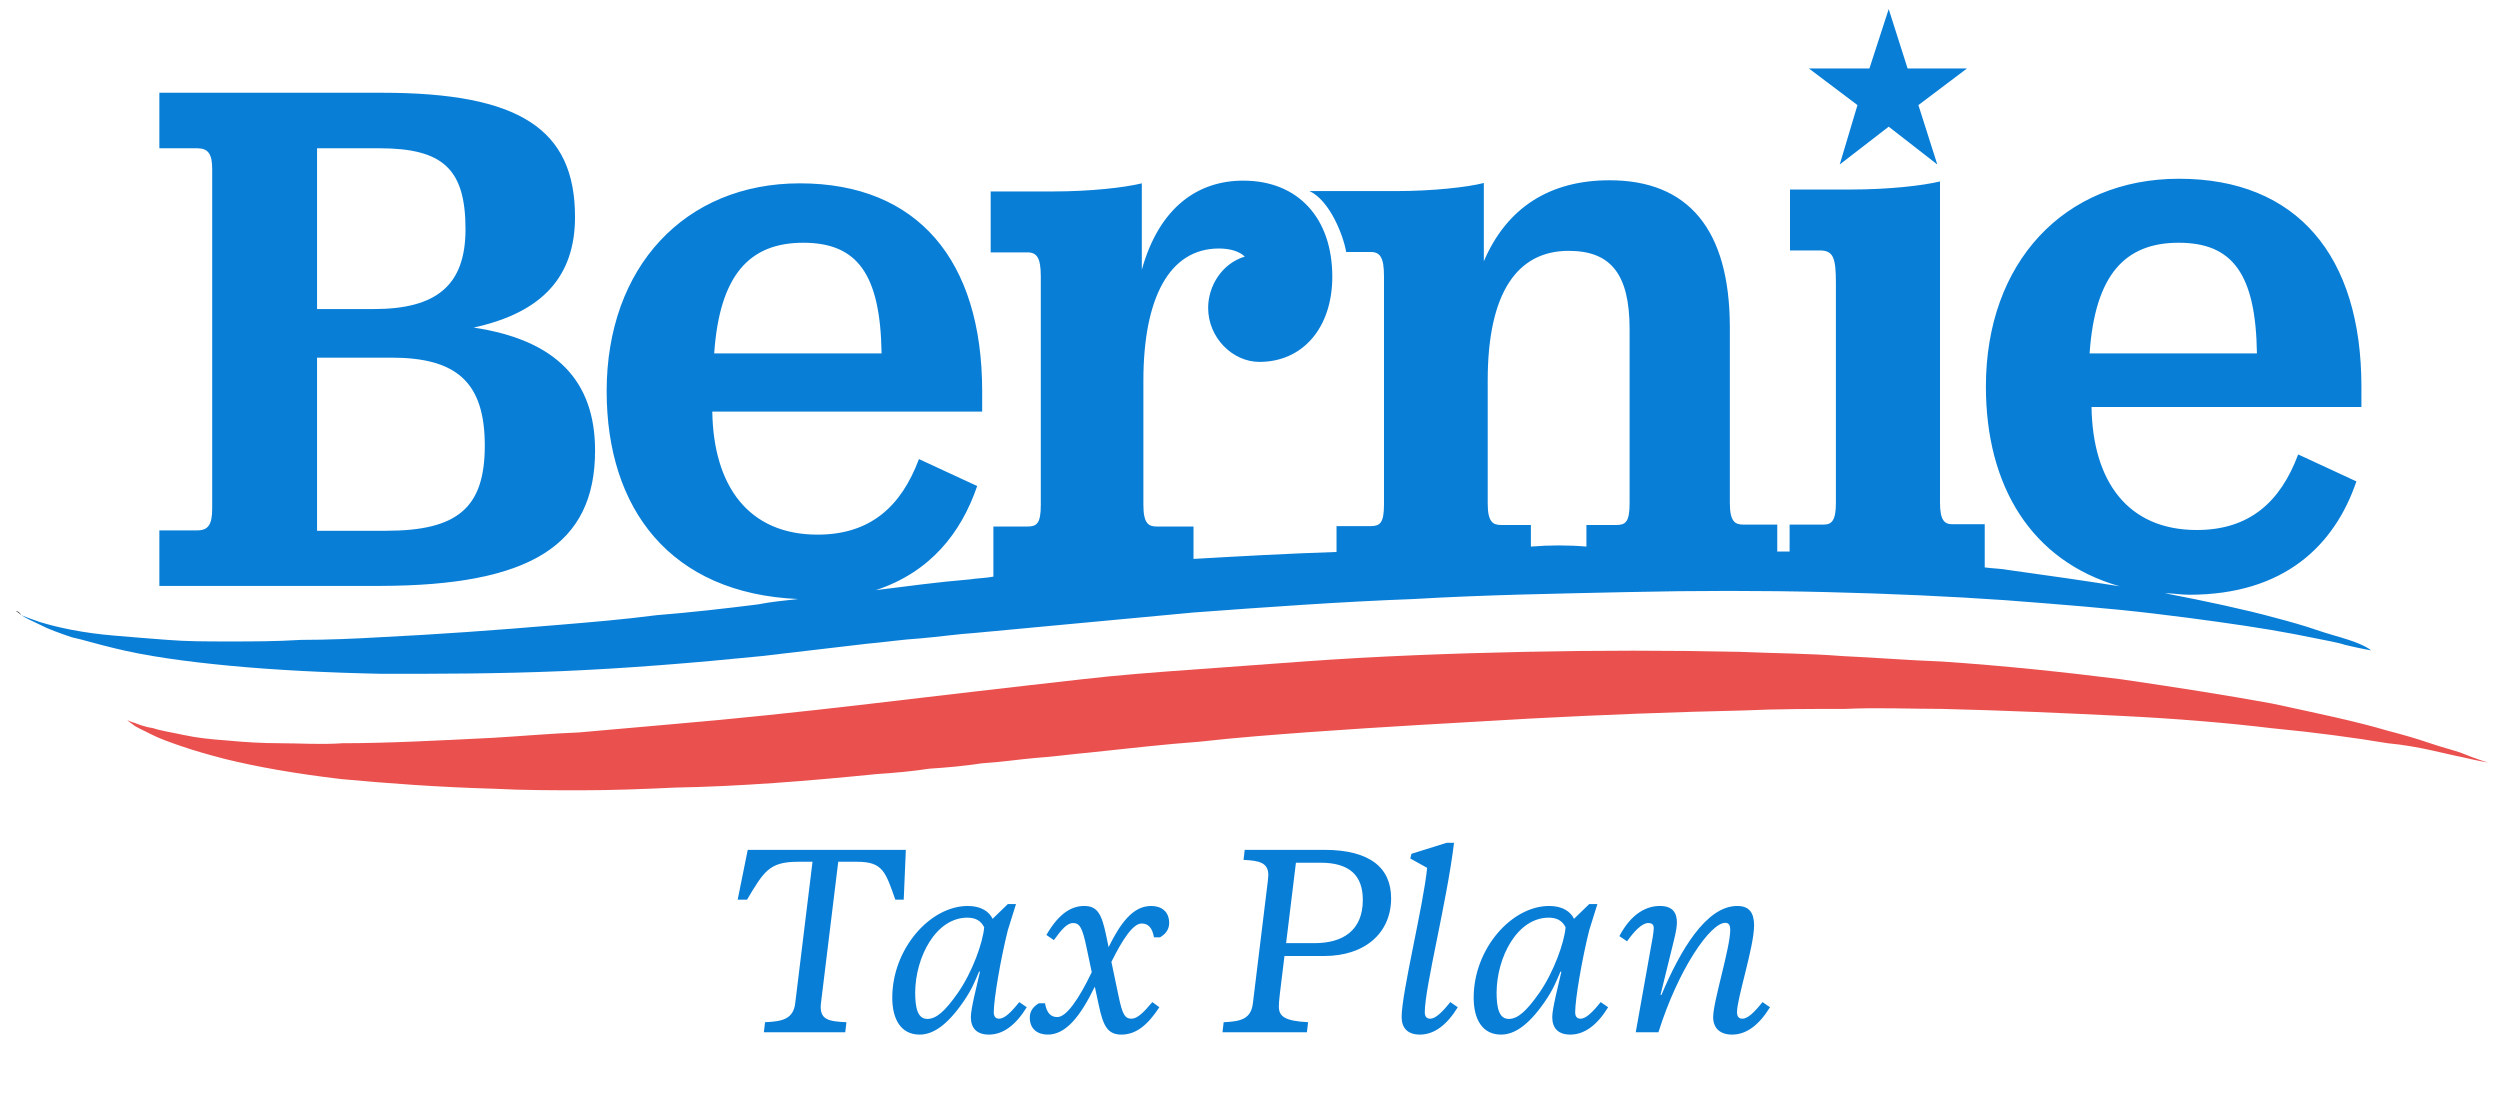
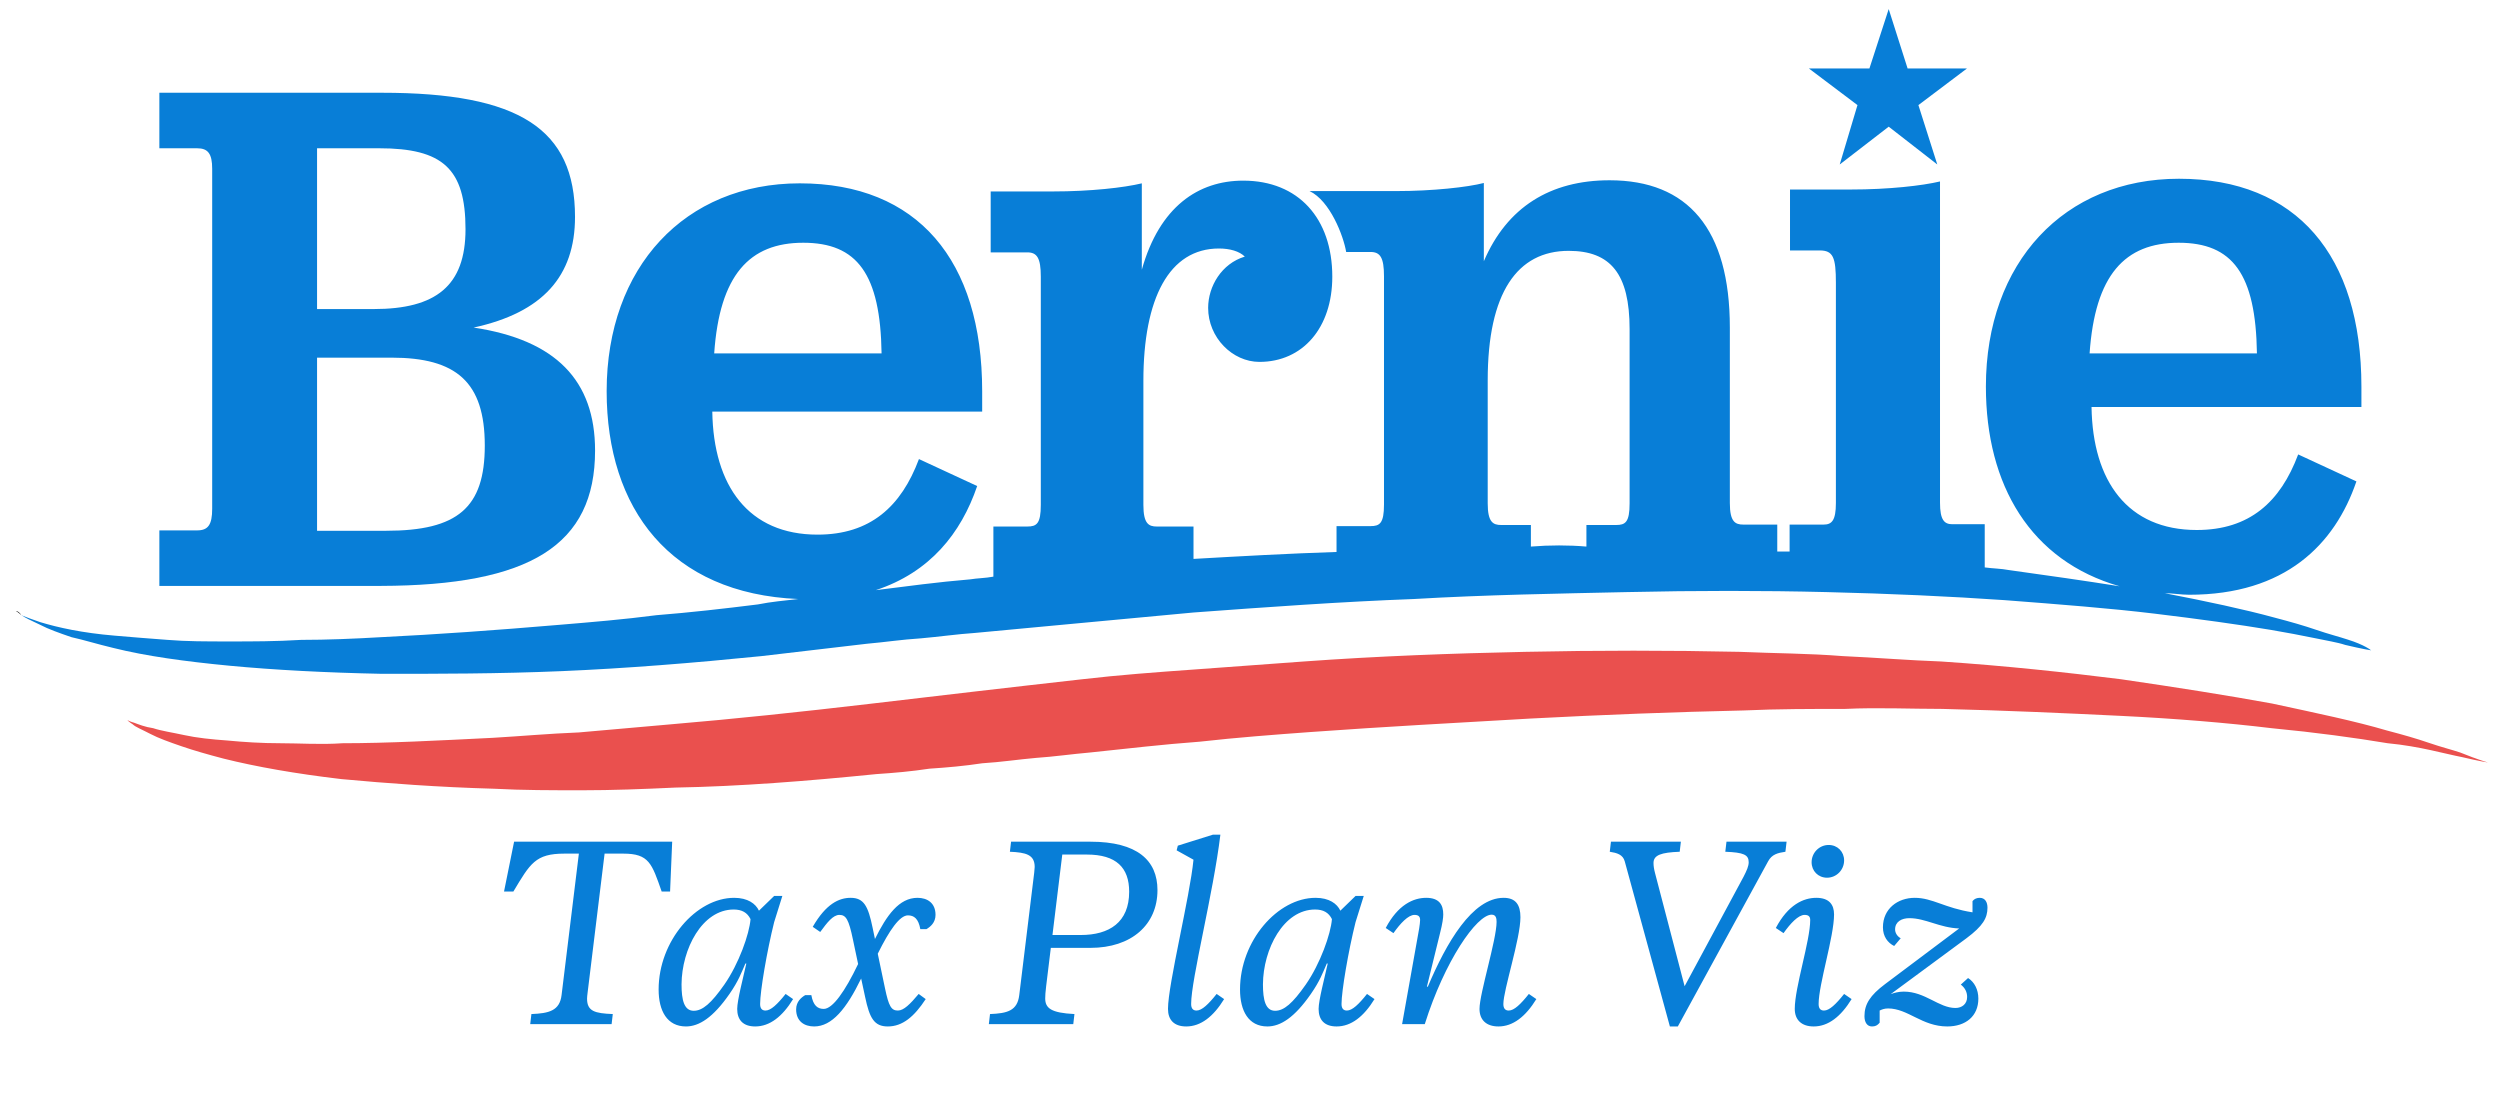
<svg xmlns="http://www.w3.org/2000/svg" width="620px" height="272px" viewBox="0 0 620 272" version="1.1">
  <defs />
  <g id="Page-1" stroke="none" stroke-width="1" fill="none" fill-rule="evenodd">
    <g id="Artboard">
      <g id="optimised_3" transform="translate(3, 2)">
-         <path d="M198.504,211.718 L194.212,246.808 C193.748,250.694 191.08,251.332 186.73,251.506 L186.44,254 L206.624,254 L206.914,251.506 C202.448,251.332 200.534,250.81 200.534,247.678 C200.534,247.388 200.592,246.75 200.708,245.88 L204.884,211.718 L209.524,211.718 C215.904,211.718 216.6,214.154 219.036,221.114 L221.124,221.114 L221.646,208.76 L182.438,208.76 L179.944,221.114 L182.264,221.114 C186.44,214.154 187.716,211.718 194.908,211.718 L198.504,211.718 Z M226.982,250.694 C224.604,250.694 223.966,248.026 223.966,244.14 C224.024,235.382 229.07,225.58 236.9,225.58 C238.93,225.58 240.264,226.334 241.076,227.958 C240.786,231.67 238.176,239.036 234.58,244.198 C231.332,248.838 229.186,250.694 226.982,250.694 L226.982,250.694 Z M237.77,250.23 C237.77,252.956 239.22,254.58 242.236,254.58 C245.832,254.58 248.964,252.144 251.632,247.794 L249.776,246.518 C247.746,249.07 246.122,250.636 244.788,250.636 C243.918,250.636 243.454,250.114 243.454,249.012 C243.454,245.822 245.136,235.904 246.934,228.712 L248.964,222.216 L246.934,222.216 L243.164,225.87 C242.352,224.13 240.38,222.68 237.016,222.68 C227.62,222.68 218.282,233.352 218.282,245.416 C218.282,250.694 220.37,254.58 225.068,254.58 C228.316,254.58 231.796,252.376 235.856,246.518 C238.118,243.27 238.814,241.24 239.8,238.978 L240.032,238.978 C239.278,242.4 237.77,248.084 237.77,250.23 L237.77,250.23 Z M269.496,247.272 C270.598,252.55 271.758,254.58 275.122,254.58 C278.776,254.58 281.676,252.144 284.518,247.794 L282.778,246.518 C280.632,249.07 279.066,250.636 277.616,250.636 C275.992,250.636 275.354,249.592 274.426,245.126 L272.628,236.542 C275.528,230.684 278.08,227.03 280.11,227.03 C281.618,227.03 282.72,227.842 283.184,230.452 L284.692,230.452 C285.678,229.872 286.954,228.828 286.954,226.914 C286.954,223.956 284.924,222.68 282.488,222.68 C277.906,222.68 274.832,227.03 271.932,232.888 L271.352,230.104 C270.25,224.768 269.206,222.68 265.9,222.68 C263.058,222.68 259.81,224.13 256.504,229.872 L258.36,231.148 C260.1,228.77 261.55,226.914 263.116,226.914 C264.74,226.914 265.436,228.016 266.48,233.062 L267.756,239.094 C264.508,245.88 261.434,250.23 259.23,250.23 C257.722,250.23 256.62,249.418 256.156,246.808 L254.648,246.808 C253.662,247.388 252.386,248.432 252.386,250.346 C252.386,253.304 254.416,254.58 256.852,254.58 C261.26,254.58 264.856,250.23 268.51,242.69 L269.496,247.272 Z M315.548,235.092 L325.35,235.092 C335.558,235.092 341.996,229.35 341.996,220.766 C341.996,213.4 337.008,208.76 325.35,208.76 L305.688,208.76 L305.398,211.254 C309.342,211.428 311.546,211.95 311.546,215.024 C311.546,215.314 311.488,215.952 311.43,216.416 L307.718,246.808 C307.254,250.694 304.76,251.332 300.468,251.506 L300.178,254 L321.116,254 L321.406,251.506 C315.606,251.216 314.156,250.056 314.156,247.62 C314.156,246.866 314.214,246.112 314.388,244.604 L315.548,235.092 Z M318.39,211.95 L324.48,211.95 C331.788,211.95 334.978,215.198 334.978,221.172 C334.978,228.77 330.048,231.902 322.972,231.902 L315.954,231.902 L318.39,211.95 Z M344.606,250.23 C344.606,252.956 346.114,254.58 349.13,254.58 C352.726,254.58 355.858,252.144 358.526,247.794 L356.67,246.518 C354.64,249.07 353.016,250.636 351.682,250.636 C350.812,250.636 350.348,250.114 350.348,249.012 C350.348,242.864 355.858,221.52 357.598,207.02 L355.742,207.02 L347.042,209.746 L346.752,210.906 L350.928,213.226 C350.058,222.332 344.606,244.14 344.606,250.23 L344.606,250.23 Z M371.17,250.694 C368.792,250.694 368.154,248.026 368.154,244.14 C368.212,235.382 373.258,225.58 381.088,225.58 C383.118,225.58 384.452,226.334 385.264,227.958 C384.974,231.67 382.364,239.036 378.768,244.198 C375.52,248.838 373.374,250.694 371.17,250.694 L371.17,250.694 Z M381.958,250.23 C381.958,252.956 383.408,254.58 386.424,254.58 C390.02,254.58 393.152,252.144 395.82,247.794 L393.964,246.518 C391.934,249.07 390.31,250.636 388.976,250.636 C388.106,250.636 387.642,250.114 387.642,249.012 C387.642,245.822 389.324,235.904 391.122,228.712 L393.152,222.216 L391.122,222.216 L387.352,225.87 C386.54,224.13 384.568,222.68 381.204,222.68 C371.808,222.68 362.47,233.352 362.47,245.416 C362.47,250.694 364.558,254.58 369.256,254.58 C372.504,254.58 375.984,252.376 380.044,246.518 C382.306,243.27 383.002,241.24 383.988,238.978 L384.22,238.978 C383.466,242.4 381.958,248.084 381.958,250.23 L381.958,250.23 Z M421.862,250.23 C421.862,252.956 423.544,254.58 426.56,254.58 C430.156,254.58 433.288,252.144 435.956,247.794 L434.1,246.518 C432.07,249.07 430.446,250.636 429.112,250.636 C428.242,250.636 427.778,250.114 427.778,249.012 C427.778,245.532 432.012,232.83 432.012,227.494 C432.012,224.42 430.852,222.68 427.836,222.68 C420.064,222.68 413.626,233.874 409.044,244.72 L408.812,244.72 L412.06,231.496 C412.698,229.002 412.872,227.61 412.872,226.798 C412.872,224.42 411.886,222.68 408.638,222.68 C405.448,222.68 401.62,224.42 398.604,230.162 L400.518,231.438 C402.2,229.06 404.172,226.914 405.738,226.914 C406.84,226.914 407.13,227.436 407.13,228.19 C407.13,228.596 407.014,229.582 406.898,230.278 L402.664,254 L408.29,254 C413.22,238.34 421.166,226.856 424.878,226.856 C425.98,226.856 426.096,227.842 426.096,228.654 C426.096,233.062 421.862,246.402 421.862,250.23 L421.862,250.23 Z" id="Tax-Plan" fill="#087ED7" />
+         <path d="M140.56,209.698 L136.268,244.788 C135.804,248.674 133.136,249.312 128.786,249.486 L128.496,251.98 L148.68,251.98 L148.97,249.486 C144.504,249.312 142.59,248.79 142.59,245.658 C142.59,245.368 142.648,244.73 142.764,243.86 L146.94,209.698 L151.58,209.698 C157.96,209.698 158.656,212.134 161.092,219.094 L163.18,219.094 L163.702,206.74 L124.494,206.74 L122,219.094 L124.32,219.094 C128.496,212.134 129.772,209.698 136.964,209.698 L140.56,209.698 Z M169.038,248.674 C166.66,248.674 166.022,246.006 166.022,242.12 C166.08,233.362 171.126,223.56 178.956,223.56 C180.986,223.56 182.32,224.314 183.132,225.938 C182.842,229.65 180.232,237.016 176.636,242.178 C173.388,246.818 171.242,248.674 169.038,248.674 L169.038,248.674 Z M179.826,248.21 C179.826,250.936 181.276,252.56 184.292,252.56 C187.888,252.56 191.02,250.124 193.688,245.774 L191.832,244.498 C189.802,247.05 188.178,248.616 186.844,248.616 C185.974,248.616 185.51,248.094 185.51,246.992 C185.51,243.802 187.192,233.884 188.99,226.692 L191.02,220.196 L188.99,220.196 L185.22,223.85 C184.408,222.11 182.436,220.66 179.072,220.66 C169.676,220.66 160.338,231.332 160.338,243.396 C160.338,248.674 162.426,252.56 167.124,252.56 C170.372,252.56 173.852,250.356 177.912,244.498 C180.174,241.25 180.87,239.22 181.856,236.958 L182.088,236.958 C181.334,240.38 179.826,246.064 179.826,248.21 L179.826,248.21 Z M211.552,245.252 C212.654,250.53 213.814,252.56 217.178,252.56 C220.832,252.56 223.732,250.124 226.574,245.774 L224.834,244.498 C222.688,247.05 221.122,248.616 219.672,248.616 C218.048,248.616 217.41,247.572 216.482,243.106 L214.684,234.522 C217.584,228.664 220.136,225.01 222.166,225.01 C223.674,225.01 224.776,225.822 225.24,228.432 L226.748,228.432 C227.734,227.852 229.01,226.808 229.01,224.894 C229.01,221.936 226.98,220.66 224.544,220.66 C219.962,220.66 216.888,225.01 213.988,230.868 L213.408,228.084 C212.306,222.748 211.262,220.66 207.956,220.66 C205.114,220.66 201.866,222.11 198.56,227.852 L200.416,229.128 C202.156,226.75 203.606,224.894 205.172,224.894 C206.796,224.894 207.492,225.996 208.536,231.042 L209.812,237.074 C206.564,243.86 203.49,248.21 201.286,248.21 C199.778,248.21 198.676,247.398 198.212,244.788 L196.704,244.788 C195.718,245.368 194.442,246.412 194.442,248.326 C194.442,251.284 196.472,252.56 198.908,252.56 C203.316,252.56 206.912,248.21 210.566,240.67 L211.552,245.252 Z M257.604,233.072 L267.406,233.072 C277.614,233.072 284.052,227.33 284.052,218.746 C284.052,211.38 279.064,206.74 267.406,206.74 L247.744,206.74 L247.454,209.234 C251.398,209.408 253.602,209.93 253.602,213.004 C253.602,213.294 253.544,213.932 253.486,214.396 L249.774,244.788 C249.31,248.674 246.816,249.312 242.524,249.486 L242.234,251.98 L263.172,251.98 L263.462,249.486 C257.662,249.196 256.212,248.036 256.212,245.6 C256.212,244.846 256.27,244.092 256.444,242.584 L257.604,233.072 Z M260.446,209.93 L266.536,209.93 C273.844,209.93 277.034,213.178 277.034,219.152 C277.034,226.75 272.104,229.882 265.028,229.882 L258.01,229.882 L260.446,209.93 Z M286.662,248.21 C286.662,250.936 288.17,252.56 291.186,252.56 C294.782,252.56 297.914,250.124 300.582,245.774 L298.726,244.498 C296.696,247.05 295.072,248.616 293.738,248.616 C292.868,248.616 292.404,248.094 292.404,246.992 C292.404,240.844 297.914,219.5 299.654,205 L297.798,205 L289.098,207.726 L288.808,208.886 L292.984,211.206 C292.114,220.312 286.662,242.12 286.662,248.21 L286.662,248.21 Z M313.226,248.674 C310.848,248.674 310.21,246.006 310.21,242.12 C310.268,233.362 315.314,223.56 323.144,223.56 C325.174,223.56 326.508,224.314 327.32,225.938 C327.03,229.65 324.42,237.016 320.824,242.178 C317.576,246.818 315.43,248.674 313.226,248.674 L313.226,248.674 Z M324.014,248.21 C324.014,250.936 325.464,252.56 328.48,252.56 C332.076,252.56 335.208,250.124 337.876,245.774 L336.02,244.498 C333.99,247.05 332.366,248.616 331.032,248.616 C330.162,248.616 329.698,248.094 329.698,246.992 C329.698,243.802 331.38,233.884 333.178,226.692 L335.208,220.196 L333.178,220.196 L329.408,223.85 C328.596,222.11 326.624,220.66 323.26,220.66 C313.864,220.66 304.526,231.332 304.526,243.396 C304.526,248.674 306.614,252.56 311.312,252.56 C314.56,252.56 318.04,250.356 322.1,244.498 C324.362,241.25 325.058,239.22 326.044,236.958 L326.276,236.958 C325.522,240.38 324.014,246.064 324.014,248.21 L324.014,248.21 Z M363.918,248.21 C363.918,250.936 365.6,252.56 368.616,252.56 C372.212,252.56 375.344,250.124 378.012,245.774 L376.156,244.498 C374.126,247.05 372.502,248.616 371.168,248.616 C370.298,248.616 369.834,248.094 369.834,246.992 C369.834,243.512 374.068,230.81 374.068,225.474 C374.068,222.4 372.908,220.66 369.892,220.66 C362.12,220.66 355.682,231.854 351.1,242.7 L350.868,242.7 L354.116,229.476 C354.754,226.982 354.928,225.59 354.928,224.778 C354.928,222.4 353.942,220.66 350.694,220.66 C347.504,220.66 343.676,222.4 340.66,228.142 L342.574,229.418 C344.256,227.04 346.228,224.894 347.794,224.894 C348.896,224.894 349.186,225.416 349.186,226.17 C349.186,226.576 349.07,227.562 348.954,228.258 L344.72,251.98 L350.346,251.98 C355.276,236.32 363.222,224.836 366.934,224.836 C368.036,224.836 368.152,225.822 368.152,226.634 C368.152,231.042 363.918,244.382 363.918,248.21 L363.918,248.21 Z M414.784,242.584 L407.476,214.628 C407.186,213.526 407.07,212.772 407.07,212.018 C407.07,210.046 408.984,209.408 413.566,209.234 L413.856,206.74 L396.514,206.74 L396.224,209.234 C398.022,209.524 399.472,209.93 399.936,211.612 L411.13,252.56 L413.102,252.56 L435.49,211.612 C436.418,209.872 437.868,209.524 439.782,209.234 L440.072,206.74 L425.166,206.74 L424.876,209.234 C429.458,209.408 430.676,209.988 430.676,211.844 C430.676,212.772 430.212,213.874 429.4,215.44 L414.784,242.584 Z M451.846,224.778 C451.846,222.4 450.686,220.66 447.438,220.66 C444.248,220.66 440.42,222.4 437.404,228.142 L439.318,229.418 C441,227.04 442.972,224.894 444.538,224.894 C445.64,224.894 445.93,225.416 445.93,226.17 C445.93,231.332 442.102,242.816 442.102,248.21 C442.102,250.936 443.784,252.56 446.8,252.56 C450.396,252.56 453.528,250.124 456.196,245.774 L454.34,244.498 C452.31,247.05 450.686,248.616 449.352,248.616 C448.482,248.616 448.018,248.094 448.018,246.992 C448.018,242.12 451.846,230.288 451.846,224.778 L451.846,224.778 Z M450.106,215.672 C452.426,215.672 454.34,213.758 454.34,211.38 C454.34,209.234 452.716,207.552 450.512,207.552 C448.192,207.552 446.278,209.466 446.278,211.844 C446.278,213.99 447.902,215.672 450.106,215.672 L450.106,215.672 Z M464.49,242.062 C460.778,244.846 459.386,247.05 459.386,250.008 C459.386,251.574 460.082,252.56 461.242,252.56 C462.054,252.56 462.576,252.328 463.156,251.632 L463.156,248.616 C463.62,248.384 464.316,248.094 465.244,248.094 C470.174,248.094 473.654,252.56 479.918,252.56 C484.5,252.56 487.632,250.008 487.632,245.658 C487.632,243.396 486.646,241.54 485.08,240.554 L483.282,242.178 C484.326,242.99 484.848,244.034 484.848,245.252 C484.848,246.992 483.572,247.978 481.948,247.978 C477.83,247.978 474.466,243.918 469.13,243.918 C467.796,243.918 466.636,244.266 465.882,244.556 L484.674,230.694 C488.792,227.62 489.894,225.648 489.894,223.096 C489.894,221.762 489.314,220.66 487.98,220.66 C487.284,220.66 486.646,220.892 486.182,221.472 L486.182,224.256 C479.338,223.212 476.264,220.66 471.856,220.66 C467.68,220.66 463.968,223.328 463.968,227.968 C463.968,230.23 465.128,231.796 466.752,232.608 L468.376,230.694 C467.448,230.172 466.984,229.302 466.984,228.49 C466.984,226.576 468.608,225.706 470.522,225.706 C474.524,225.706 478.004,228.084 482.876,228.258 L464.49,242.062 Z" id="Tax-Plan-Viz" fill="#087ED7" />
        <path d="M614,187.103 C614,187.103 611.609,186.72 607.593,185.764 C605.585,185.381 602.907,184.712 599.848,184.042 C596.787,183.373 593.154,182.703 589.138,182.321 C581.106,180.982 571.352,179.643 560.355,178.592 C549.262,177.253 536.544,176.201 522.87,175.531 C509.1,174.862 494.374,174.192 478.691,173.81 C470.946,173.81 462.627,173.427 454.593,173.81 C446.178,173.81 437.859,173.81 429.444,174.192 C412.328,174.575 394.637,175.245 376.564,176.201 C358.491,177.253 340.418,178.209 321.961,179.548 C312.877,180.217 303.888,180.887 294.517,181.939 C285.433,182.608 276.444,183.661 267.359,184.617 C262.96,184.999 258.275,185.669 253.971,185.956 C249.573,186.338 245.269,187.008 240.584,187.294 C236.185,187.964 231.882,188.347 227.483,188.633 C223.084,189.303 218.781,189.685 214.382,189.972 C197.265,191.694 180.53,193.033 164.465,193.319 C156.433,193.702 148.687,193.989 141.324,193.989 C133.961,193.989 126.598,193.989 119.521,193.606 C105.751,193.224 93.033,192.267 81.654,191.215 C70.275,189.876 60.521,188.155 52.488,186.147 C48.471,185.095 45.125,184.139 42.065,183.087 C39.005,182.035 36.328,181.079 34.319,180.027 C32.311,178.974 30.59,178.305 29.92,177.636 C28.868,176.966 28.582,176.583 28.582,176.583 C28.582,176.583 29.251,176.966 30.303,177.253 C31.355,177.636 32.98,178.305 34.989,178.592 C36.997,179.261 39.675,179.644 42.735,180.313 C45.795,180.983 49.429,181.365 53.445,181.652 C57.461,182.035 61.86,182.322 66.546,182.322 C71.232,182.322 76.587,182.704 81.942,182.322 C93.035,182.322 105.753,181.652 119.14,180.983 C125.834,180.6 133.197,179.931 140.56,179.644 C147.923,178.974 155.669,178.305 163.319,177.636 C179.097,176.297 195.449,174.575 212.566,172.568 C221.268,171.516 229.97,170.559 238.671,169.507 C247.372,168.455 256.457,167.499 265.446,166.447 C274.53,165.395 283.519,164.725 292.89,164.056 C301.974,163.386 311.346,162.717 320.335,162.048 C338.79,160.709 357.15,160.039 375.224,159.657 C393.297,159.274 411.083,159.274 428.487,159.657 C437.189,160.039 445.604,160.039 453.924,160.709 C462.339,161.091 470.371,161.761 478.404,162.048 C494.181,163.1 509.195,164.725 522.965,166.446 C536.736,168.454 549.453,170.463 560.45,172.47 C571.543,174.861 581.201,176.868 588.946,179.163 C592.963,180.215 596.309,181.172 599.369,182.224 C602.43,183.276 605.107,183.945 607.115,184.615 C611.609,186.433 614,187.103 614,187.103 L614,187.103 Z" id="Shape" fill="#EA504E" />
        <path d="M144.577,109.741 C144.577,92.338 134.824,82.297 114.455,79.237 C131.572,75.508 139.604,66.519 139.604,51.793 C139.604,29.99 125.834,21.002 91.696,21.002 L36.521,21.002 L36.521,34.772 L45.893,34.772 C48.57,34.772 49.622,36.111 49.622,39.84 L49.622,124.181 C49.622,128.198 48.57,129.536 45.893,129.536 L36.521,129.536 L36.521,143.306 L91.41,143.306 C128.512,143.21 144.577,133.17 144.577,109.741 L144.577,109.741 Z M75.631,34.771 L91.027,34.771 C106.805,34.771 112.447,39.839 112.447,54.852 C112.447,68.91 105.084,74.647 89.688,74.647 L75.631,74.647 L75.631,34.771 L75.631,34.771 Z M75.631,86.696 L94.087,86.696 C110.152,86.696 117.228,92.72 117.228,108.498 C117.228,123.894 110.534,129.632 92.748,129.632 L75.631,129.632 L75.631,86.696 L75.631,86.696 Z" id="Shape" fill="#087ED7" />
        <path d="M453.254,38.788 L465.398,29.417 L477.447,38.788 L472.762,24.062 L484.811,14.978 L470.084,14.978 L465.398,0.251 L460.617,14.978 L445.604,14.978 L457.653,24.062 L453.254,38.788 Z" id="Shape" fill="#087ED7" />
        <g id="XMLID_1_" transform="translate(0, 42)">
          <g id="Group">
            <path d="M579.19,114.6 C583.5,115.941 585.03,117.281 585.03,117.281 C585.03,117.281 583.019,116.991 578.62,115.941 C576.61,115.27 573.93,114.88 570.87,114.22 C567.53,113.55 564.18,112.88 560.16,112.21 C552.13,110.87 542.47,109.53 531.38,108.19 C520.29,106.849 507.95,105.9 494.18,104.839 C480.51,103.889 465.691,103.219 450,102.839 C434.32,102.449 417.59,102.449 400.47,102.839 C383.45,103.219 365.66,103.499 347.59,104.559 C329.52,105.23 311.06,106.57 292.99,107.9 C274.91,109.62 256.84,111.25 238.77,112.969 C234.46,113.259 229.78,113.929 225.38,114.309 C220.69,114.599 216.39,115.269 211.99,115.65 C203.29,116.7 194.59,117.66 185.89,118.71 C168.87,120.43 152.13,121.77 136.35,122.44 C120.58,123.11 105.56,123.11 91.79,123.11 C77.73,122.82 65.02,122.15 53.92,121.099 C42.93,120.049 33.17,118.709 25.14,116.7 C21.12,115.75 17.78,114.69 14.72,114.019 C11.66,112.969 8.98,112.019 6.97,110.959 C4.68,109.909 3.34,109.239 2.29,108.569 C3.24,108.959 4.96,109.619 6.97,110.289 C11.37,111.629 17.4,112.969 25.43,113.639 C29.44,114.019 33.84,114.309 38.53,114.69 C43.21,115.08 48.19,115.08 53.92,115.08 C59.66,115.08 65.3,115.08 71.71,114.69 C78.12,114.69 84.81,114.41 91.5,114.019 C105.18,113.349 119.91,112.299 135.68,110.959 C143.72,110.289 151.75,109.619 159.78,108.569 C168.2,107.899 176.52,106.949 184.93,105.899 C188.28,105.229 191.62,104.939 194.97,104.558 C163.22,103.218 147.45,82.178 147.45,53.018 C147.45,22.218 166.86,1.468 195.35,1.468 C224.52,1.468 240.58,20.498 240.58,53.018 L240.58,58.079 L173.65,58.079 C173.93,76.539 182.64,88.589 199.75,88.589 C212.85,88.589 220.5,81.61 224.9,69.849 L239.34,76.539 C235.33,88.299 227.58,97.959 214.19,102.359 C221.84,101.399 229.59,100.348 237.62,99.678 C239.34,99.388 241.35,99.388 243.36,99.008 L243.36,86.578 L251.77,86.578 C254.07,86.578 255.12,85.908 255.12,81.218 L255.12,24.61 C255.12,19.929 254.16,18.589 251.77,18.589 L242.69,18.589 L242.69,3.48 L258.08,3.48 C267.46,3.48 275.77,2.53 280.17,1.469 L280.17,22.889 C284.57,7.209 294.23,0.799 305.32,0.799 C319,0.799 327.41,10.169 327.41,24.61 C327.41,37.33 320.05,45.75 309.34,45.75 C302.65,45.75 296.62,39.72 296.62,32.36 C296.62,27 299.97,21.36 305.71,19.639 C304.37,18.299 301.98,17.629 299.3,17.629 C286.96,17.629 280.56,29.969 280.56,50.429 L280.56,81.219 C280.56,85.909 281.89,86.579 283.9,86.579 L292.99,86.579 L292.99,94.609 C304.65,93.939 316.7,93.268 328.46,92.888 L328.46,86.479 L336.88,86.479 C339.17,86.479 340.231,85.808 340.231,81.128 L340.231,24.518 C340.231,19.829 339.27,18.489 336.88,18.489 L330.85,18.489 C330.18,14.479 326.84,5.779 321.77,3.388 L343.191,3.388 C352.27,3.388 360.981,2.428 364.991,1.378 L364.991,20.788 C370.731,7.398 381.441,0.708 396.171,0.708 C415.581,0.708 426.001,12.758 426.001,37.238 L426.001,80.748 C426.001,85.428 427.341,86.098 429.351,86.098 L437.761,86.098 L437.761,92.788 L440.822,92.788 L440.822,86.098 L449.242,86.098 C451.252,86.098 452.302,85.149 452.302,80.748 L452.302,26.138 C452.302,19.828 451.632,18.109 448.282,18.109 L440.922,18.109 L440.922,3 L456.032,3 C465.402,3 473.721,2.05 478.122,1 L478.122,80.65 C478.122,84.95 479.172,86.009 481.182,86.009 L489.212,86.009 L489.212,96.719 C491.222,96.999 493.233,96.999 495.233,97.379 C504.892,98.719 514.262,100.059 522.682,101.4 C500.592,95.089 489.502,76.349 489.502,51.87 C489.502,21.08 508.912,0.33 537.402,0.33 C566.572,0.33 582.631,19.36 582.631,51.87 L582.631,56.94 L515.7,56.94 C515.98,75.389 524.69,87.44 541.8,87.44 C554.901,87.44 562.55,80.46 566.95,68.7 L581.389,75.389 C576.039,91.07 563.7,103.499 539.889,103.499 C537.879,103.499 535.869,103.119 533.869,103.119 C544.289,105.129 553.659,107.139 561.018,109.149 C565.039,110.199 568.388,111.159 571.449,112.209 C574.51,113.26 577.18,113.93 579.19,114.6 L579.19,114.6 Z M515.22,43.64 L556.72,43.64 C556.43,23.951 550.7,16.201 537.31,16.201 C523.92,16.2 516.56,24.23 515.22,43.64 L515.22,43.64 Z M401.14,80.84 L401.14,37.62 C401.14,23.95 396.451,18.21 386.031,18.21 C373.31,18.21 365.951,28.54 365.951,50.34 L365.951,80.84 C365.951,85.53 367.291,86.2 369.301,86.2 L376.661,86.2 L376.661,91.55 C381.341,91.17 386.031,91.17 390.431,91.55 L390.431,86.2 L397.791,86.2 C400.09,86.2 401.14,85.53 401.14,80.84 L401.14,80.84 Z M174.12,43.64 L215.63,43.64 C215.34,23.951 209.6,16.201 196.21,16.201 C182.83,16.2 175.46,24.23 174.12,43.64 L174.12,43.64 Z" id="Shape" fill="#087ED7" />
            <path d="M0.95,107.52 C0.95,107.52 1.62,107.52 2.29,108.571 C1.62,107.9 0.95,107.52 0.95,107.52 L0.95,107.52 Z" id="Shape" fill="#000000" />
          </g>
        </g>
      </g>
    </g>
  </g>
</svg>
